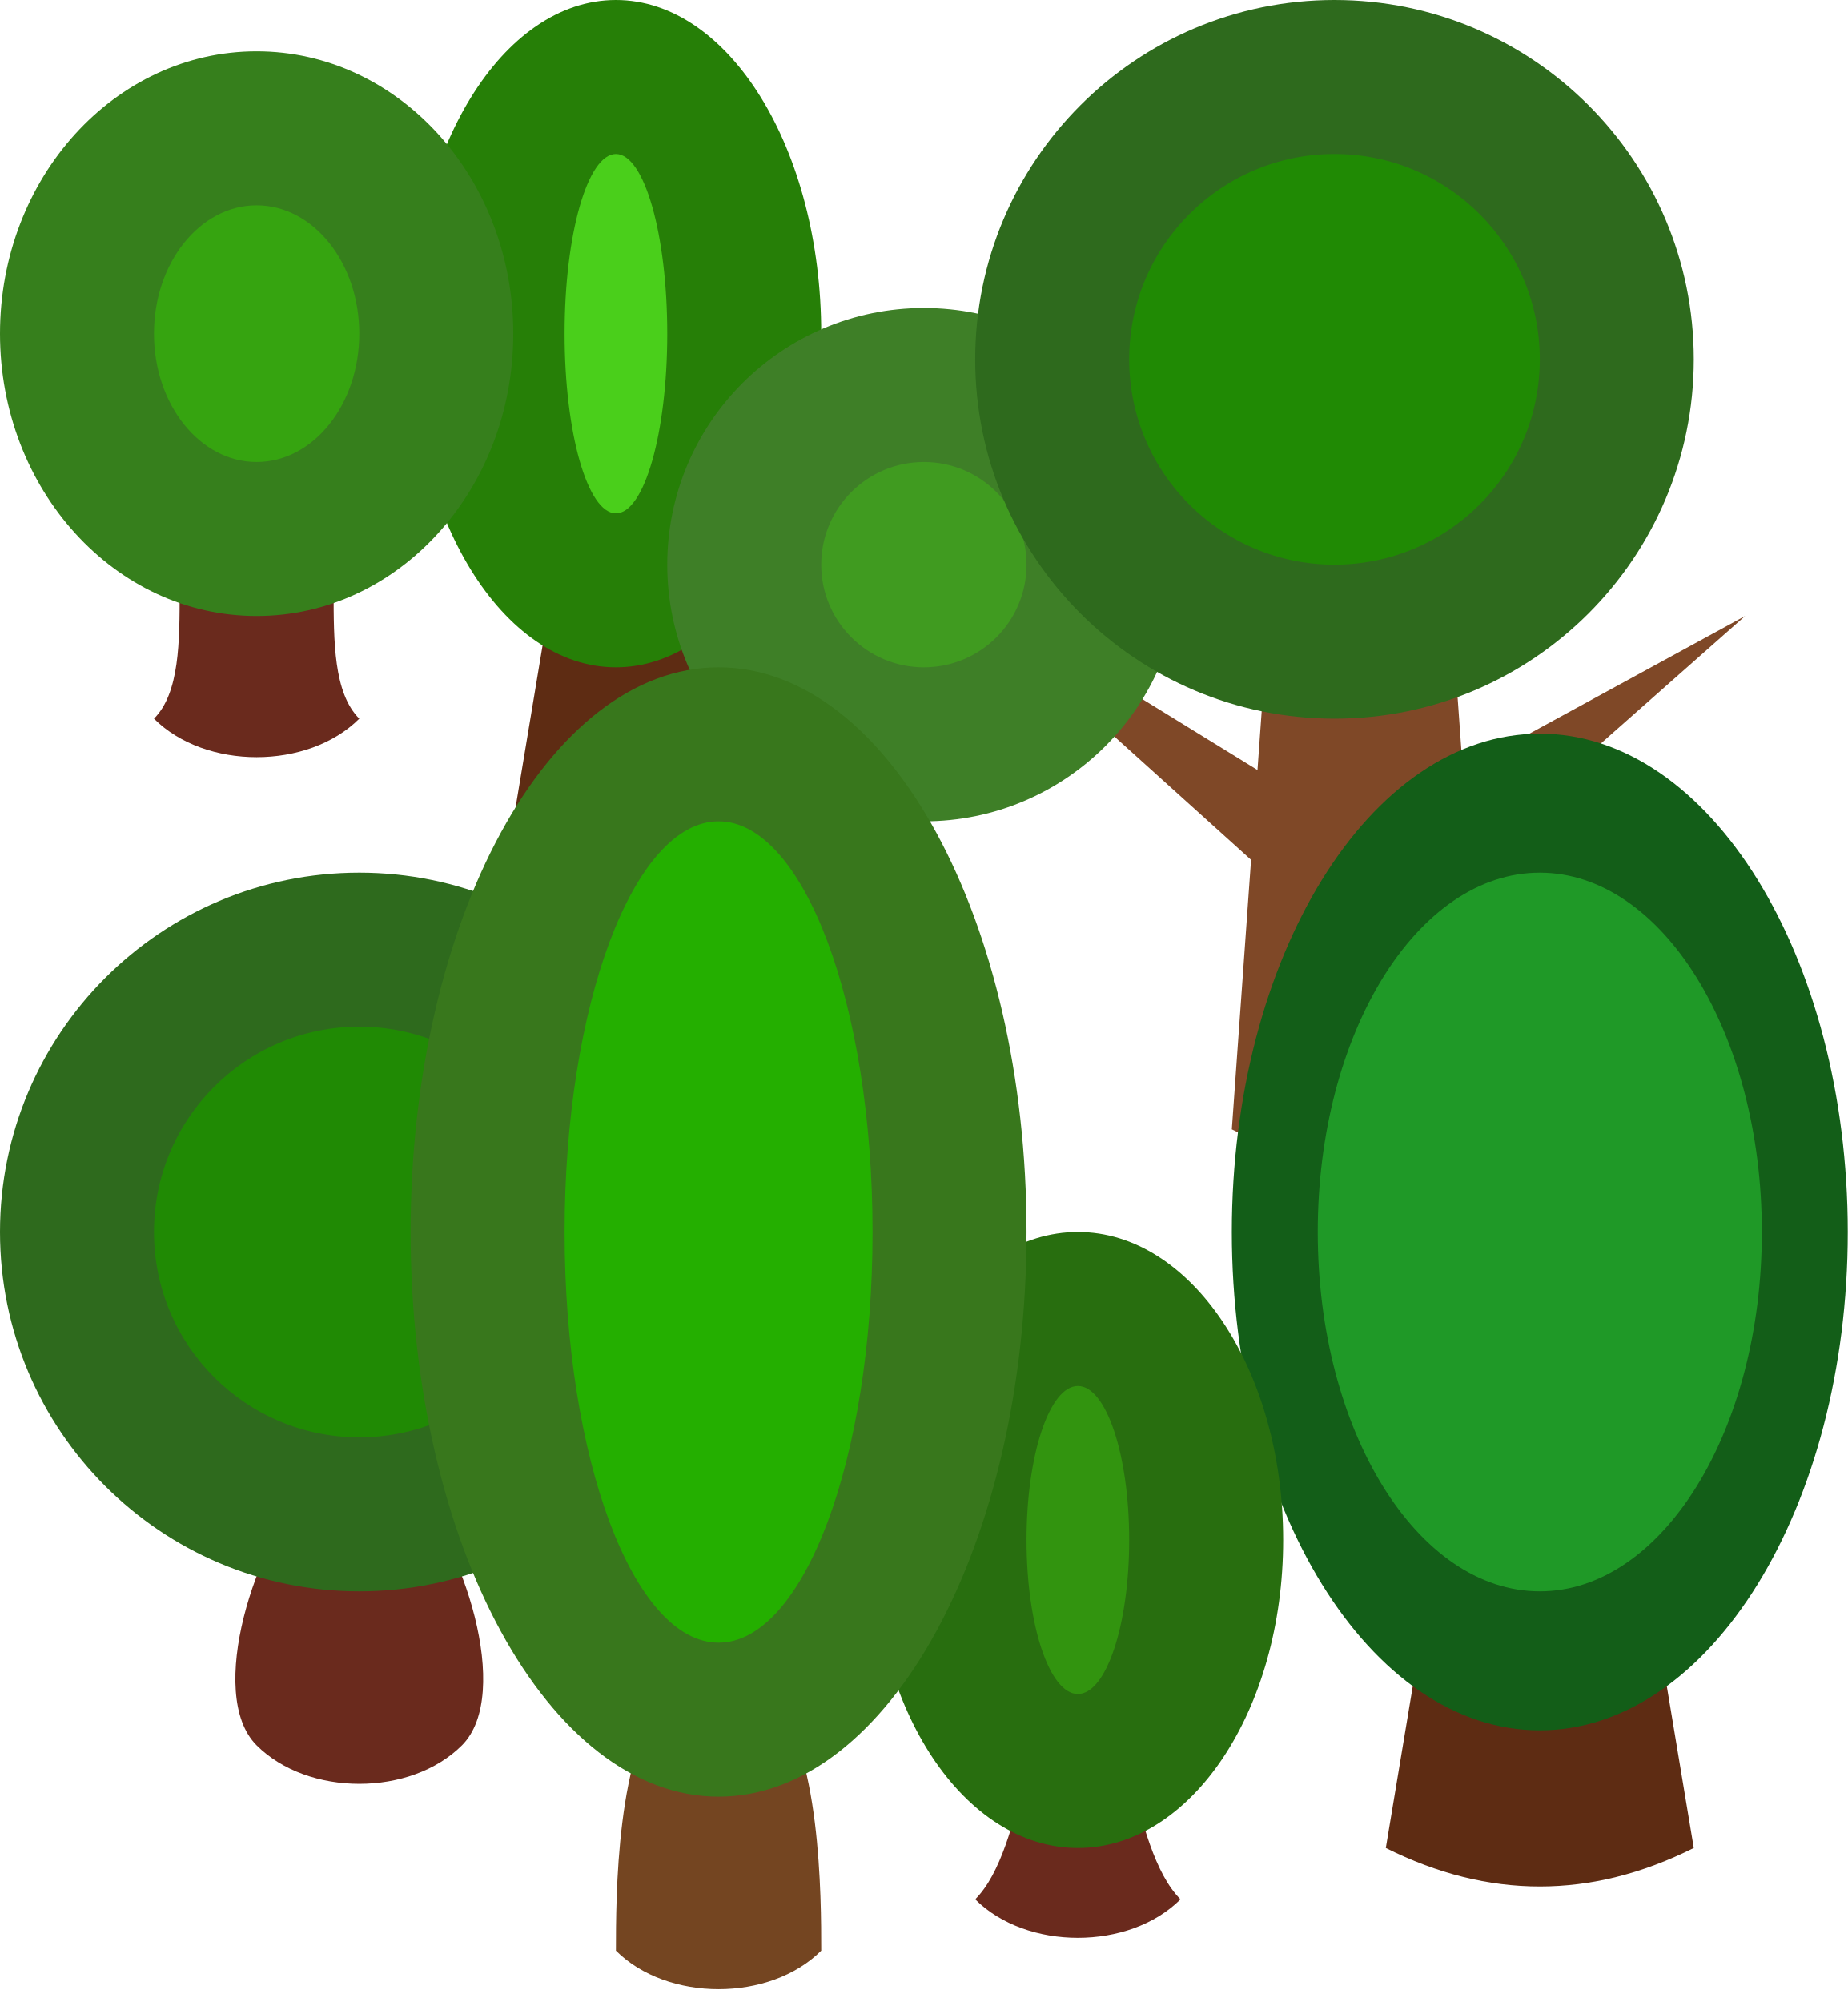
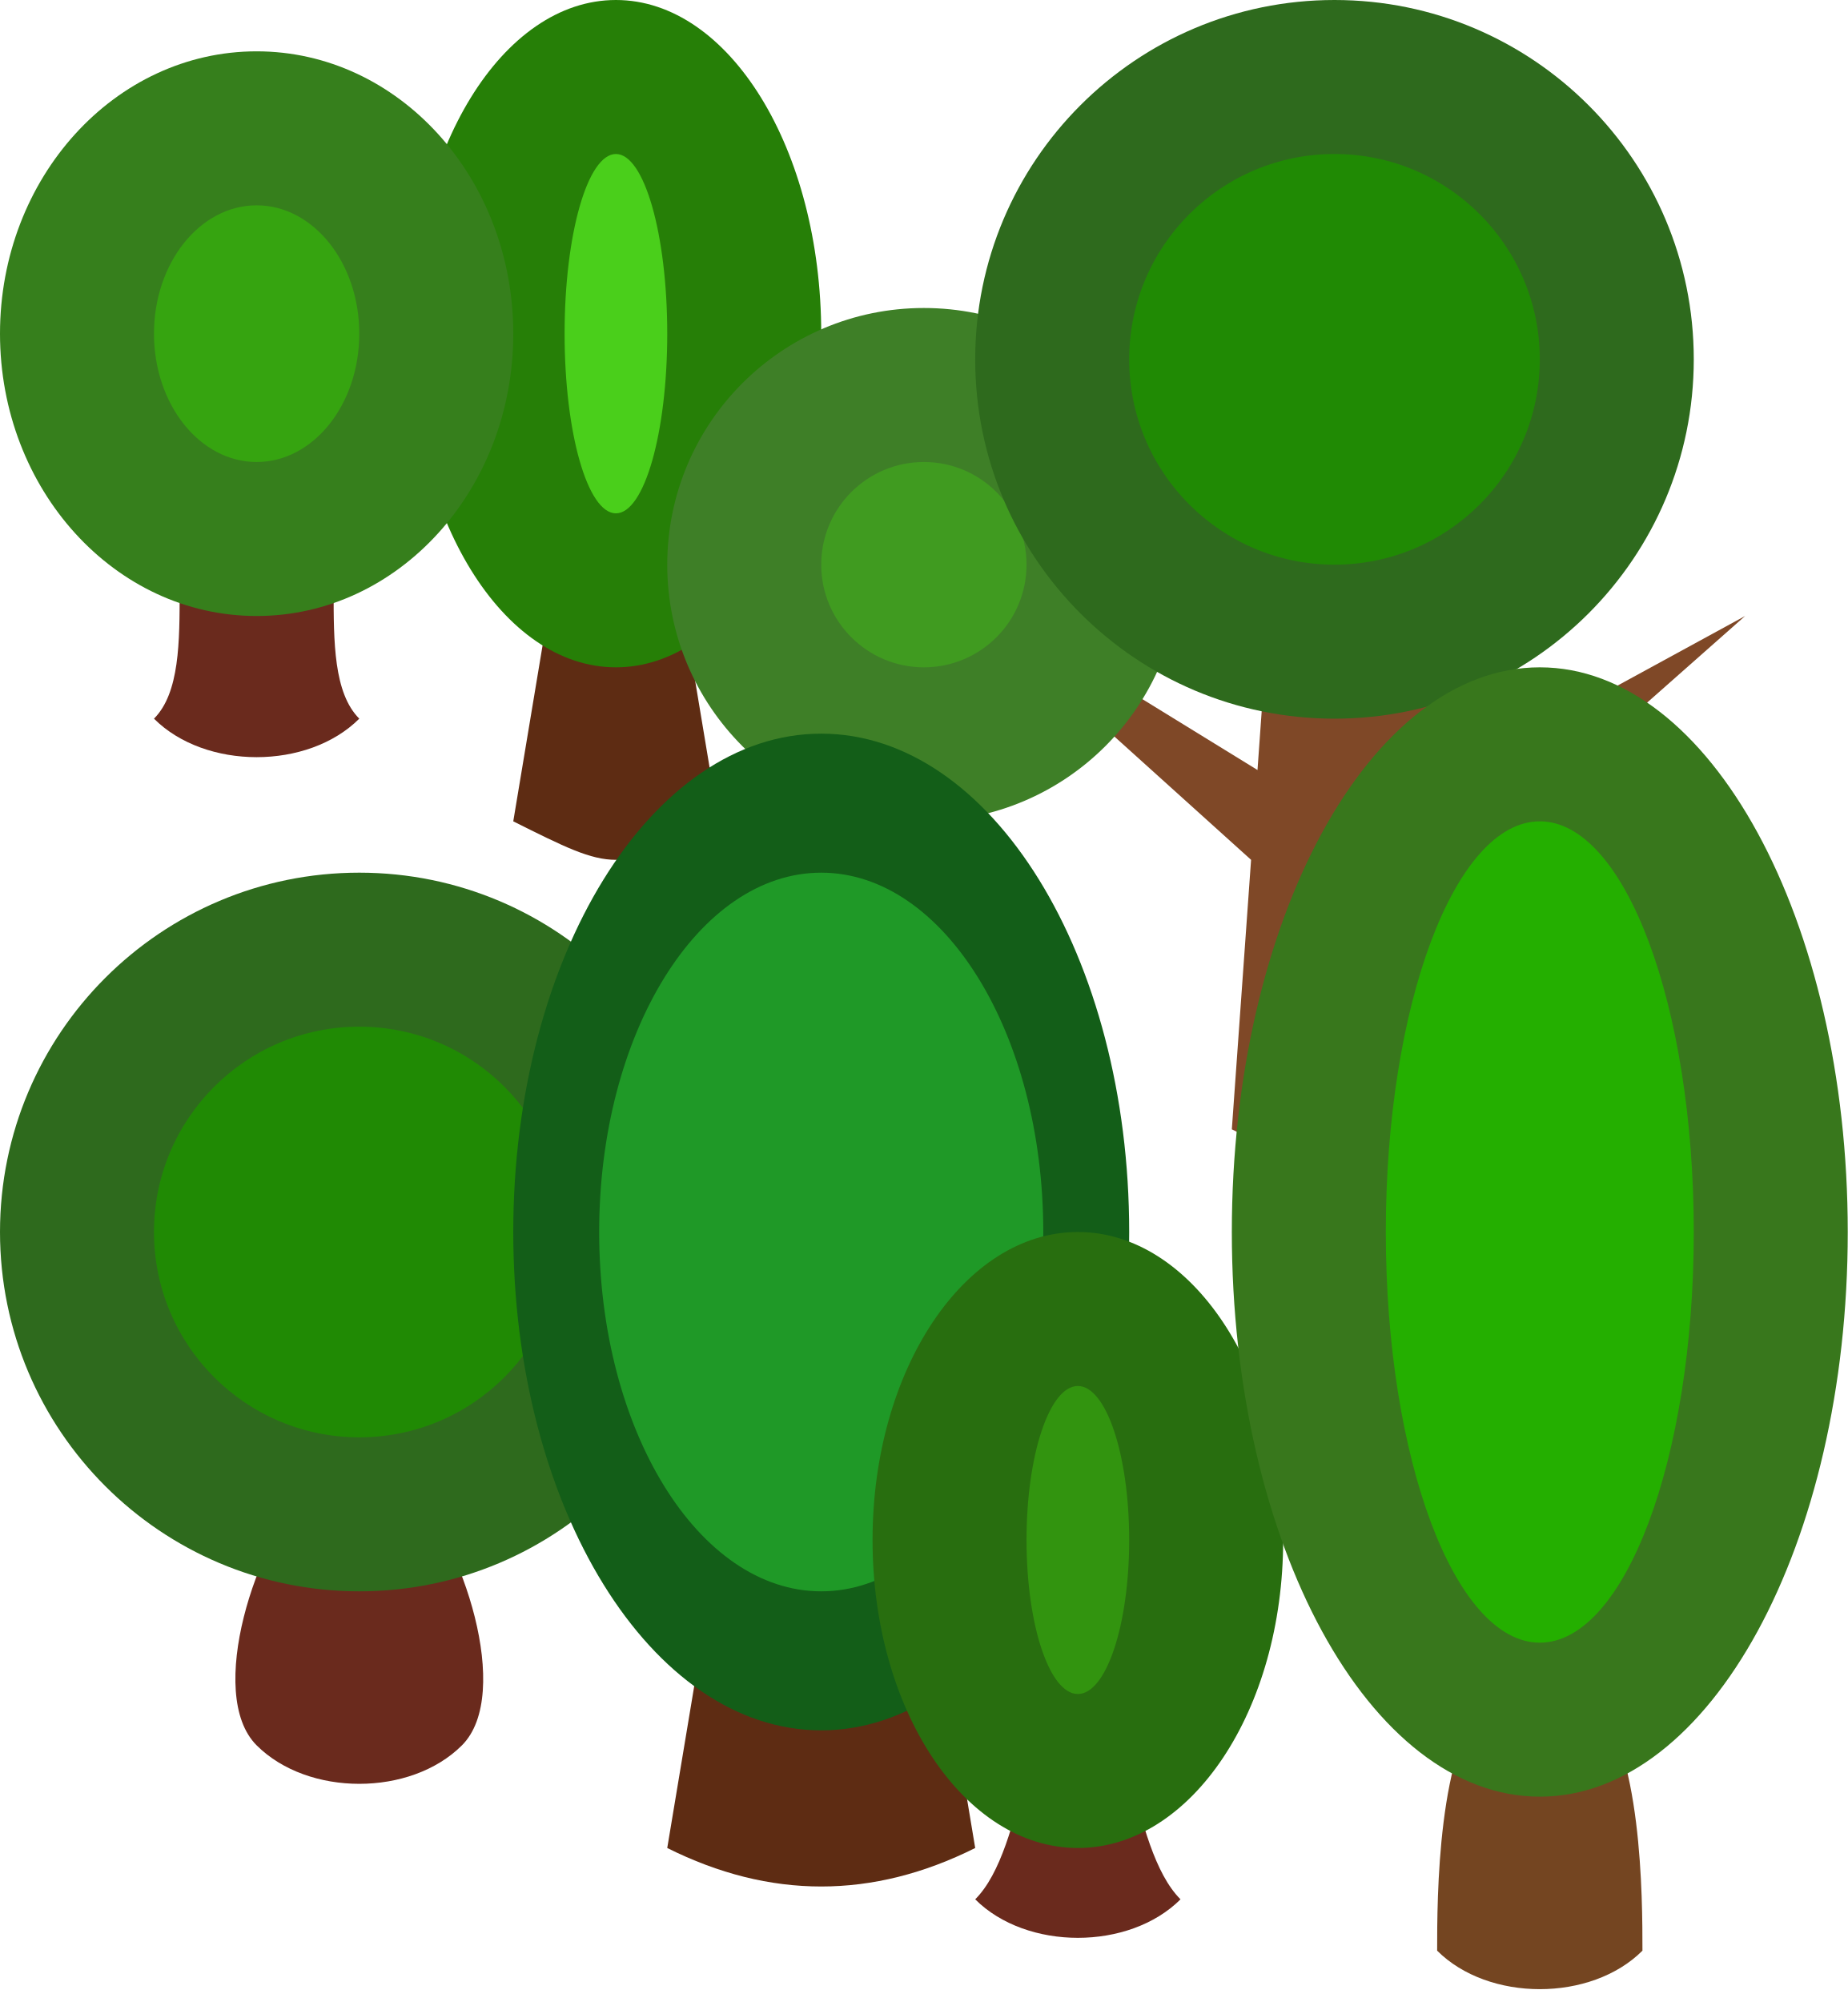
<svg xmlns="http://www.w3.org/2000/svg" id="svg2" width="36" height="39" version="1.0">
  <defs id="defs5">
    </defs>
  <path style="opacity:1;fill:#6a2a1d;fill-opacity:1;stroke:none;stroke-width:4;stroke-linecap:round;stroke-linejoin:round;stroke-miterlimit:4;stroke-dasharray:none;stroke-dashoffset:162;stroke-opacity:1" d="M 6,29 C 5,30 4,33 5,34 C 6,35 8,35 9,34 C 10,33 9,30 8,29 L 6,29 z" id="path3164" />
  <path style="opacity:1;fill:#7f4827;fill-opacity:1;stroke:none;stroke-width:4;stroke-linecap:round;stroke-linejoin:round;stroke-miterlimit:4;stroke-dasharray:none;stroke-dashoffset:162;stroke-opacity:1" d="M 24,22 L 24.375,16.75 L 18,11 L 24.5,15 L 25,8 L 28,8 L 28.125,9.75 L 30,9 L 28.25,11.5 L 28.5,15 L 34,12 L 28.625,16.75 L 29,22 C 27,23 26,23 24,22 z" id="path3210" />
  <path id="path3232" d="M 10,16 L 11,10 L 13,10 L 14,16 C 12,17 12,17 10,16 z" style="opacity:1;fill:#5e2c13;fill-opacity:1;stroke:none;stroke-width:4;stroke-linecap:round;stroke-linejoin:round;stroke-miterlimit:4;stroke-dasharray:none;stroke-dashoffset:162;stroke-opacity:1" />
  <path style="opacity:1;fill:#267f07;fill-opacity:1;stroke:none;stroke-width:4;stroke-linecap:round;stroke-linejoin:round;stroke-miterlimit:4;stroke-dasharray:none;stroke-dashoffset:162;stroke-opacity:1" id="path3230" d="M 15,5.5 A 3,6.5 0 1 1 9,5.5 A 3,6.5 0 1 1 15,5.5 z" transform="matrix(1.333333,0,0,1,-4,1)" />
  <path style="opacity:1;fill:#3e7f27;fill-opacity:1;stroke:none;stroke-width:4;stroke-linecap:round;stroke-linejoin:round;stroke-miterlimit:4;stroke-dasharray:none;stroke-dashoffset:162;stroke-opacity:1" id="path3212" d="M 10,6 A 5,5 0 1 1 0,6 A 5,5 0 1 1 10,6 z" transform="translate(13,5)" />
  <path transform="matrix(0.4,0,0,0.4,16,8.6)" d="M 10,6 A 5,5 0 1 1 0,6 A 5,5 0 1 1 10,6 z" id="path3216" style="opacity:1;fill:#409b20;fill-opacity:1;stroke:none;stroke-width:4;stroke-linecap:round;stroke-linejoin:round;stroke-miterlimit:4;stroke-dasharray:none;stroke-dashoffset:162;stroke-opacity:1" />
  <path transform="translate(9,-16)" d="M 24,23 A 7,7 0 1 1 10,23 A 7,7 0 1 1 24,23 z" id="path3222" style="opacity:1;fill:#2e6a1d;fill-opacity:1;stroke:none;stroke-width:4;stroke-linecap:round;stroke-linejoin:round;stroke-miterlimit:4;stroke-dasharray:none;stroke-dashoffset:162;stroke-opacity:1" />
  <path style="opacity:1;fill:#208a04;fill-opacity:1;stroke:none;stroke-width:4;stroke-linecap:round;stroke-linejoin:round;stroke-miterlimit:4;stroke-dasharray:none;stroke-dashoffset:162;stroke-opacity:1" id="path3224" d="M 24,23 A 7,7 0 1 1 10,23 A 7,7 0 1 1 24,23 z" transform="matrix(0.5714286,0,0,0.5714286,16.28571,-6.142858)" />
  <path style="opacity:1;fill:#2e6a1d;fill-opacity:1;stroke:none;stroke-width:4;stroke-linecap:round;stroke-linejoin:round;stroke-miterlimit:4;stroke-dasharray:none;stroke-dashoffset:162;stroke-opacity:1" id="path3168" d="M 24,23 A 7,7 0 1 1 10,23 A 7,7 0 1 1 24,23 z" transform="translate(-9.999999,1.000001)" />
  <path transform="matrix(0.5714286,0,0,0.5714286,-2.714286,10.85714)" d="M 24,23 A 7,7 0 1 1 10,23 A 7,7 0 1 1 24,23 z" id="path3170" style="opacity:1;fill:#208a04;fill-opacity:1;stroke:none;stroke-width:4;stroke-linecap:round;stroke-linejoin:round;stroke-miterlimit:4;stroke-dasharray:none;stroke-dashoffset:162;stroke-opacity:1" />
-   <path style="opacity:1;fill:#5e2c13;fill-opacity:1;stroke:none;stroke-width:4;stroke-linecap:round;stroke-linejoin:round;stroke-miterlimit:4;stroke-dasharray:none;stroke-dashoffset:162;stroke-opacity:1" d="M 27,36 L 28,30 L 32,30 L 33,36 C 31,37 29,37 27,36 z" id="path3194" />
-   <path style="opacity:1;fill:#135e18;fill-opacity:1;stroke:none;stroke-width:4;stroke-linecap:round;stroke-linejoin:round;stroke-miterlimit:4;stroke-dasharray:none;stroke-dashoffset:162;stroke-opacity:1" id="path3206" d="M 34,22 A 6,9.708 0 1 1 22,22 A 6,9.708 0 1 1 34,22 z" transform="translate(2,2.000001)" />
-   <path d="M 34,22 A 6,9.708 0 1 1 22,22 A 6,9.708 0 1 1 34,22 z" id="path3208" style="opacity:1;fill:#1f9927;fill-opacity:1;stroke:none;stroke-width:4;stroke-linecap:round;stroke-linejoin:round;stroke-miterlimit:4;stroke-dasharray:none;stroke-dashoffset:162;stroke-opacity:1" transform="matrix(0.7210396,0,0,0.7210396,9.81089,8.137129)" />
+   <path style="opacity:1;fill:#5e2c13;fill-opacity:1;stroke:none;stroke-width:4;stroke-linecap:round;stroke-linejoin:round;stroke-miterlimit:4;stroke-dasharray:none;stroke-dashoffset:162;stroke-opacity:1" d="M 13,36 L 14,30 L 18,30 L 19,36 C 17,37 15,37 13,36 z" id="path3194" />
+   <path style="opacity:1;fill:#135e18;fill-opacity:1;stroke:none;stroke-width:4;stroke-linecap:round;stroke-linejoin:round;stroke-miterlimit:4;stroke-dasharray:none;stroke-dashoffset:162;stroke-opacity:1" id="path3206" d="M 34,22 A 6,9.708 0 1 1 22,22 A 6,9.708 0 1 1 34,22 z" transform="translate(-12,2.000001)" />
+   <path d="M 34,22 A 6,9.708 0 1 1 22,22 A 6,9.708 0 1 1 34,22 z" id="path3208" style="opacity:1;fill:#1f9927;fill-opacity:1;stroke:none;stroke-width:4;stroke-linecap:round;stroke-linejoin:round;stroke-miterlimit:4;stroke-dasharray:none;stroke-dashoffset:162;stroke-opacity:1" transform="matrix(0.7210396,0,0,0.7210396,-4.18911,8.137129)" />
  <path id="path3226" d="M 4,9 C 3,10 4,13 3,14 C 4,15 6,15 7,14 C 6,13 7,10 6,9 L 4,9 z" style="opacity:1;fill:#6a2a1d;fill-opacity:1;stroke:none;stroke-width:4;stroke-linecap:round;stroke-linejoin:round;stroke-miterlimit:4;stroke-dasharray:none;stroke-dashoffset:162;stroke-opacity:1" />
  <path d="M 10,6 A 5,5 0 1 1 0,6 A 5,5 0 1 1 10,6 z" id="path3218" style="opacity:1;fill:#367f1c;fill-opacity:1;stroke:none;stroke-width:4;stroke-linecap:round;stroke-linejoin:round;stroke-miterlimit:4;stroke-dasharray:none;stroke-dashoffset:162;stroke-opacity:1" transform="matrix(1,0,0,1.1,0,-0.1)" />
  <path style="opacity:1;fill:#36a410;fill-opacity:1;stroke:none;stroke-width:4;stroke-linecap:round;stroke-linejoin:round;stroke-miterlimit:4;stroke-dasharray:none;stroke-dashoffset:162;stroke-opacity:1" id="path3220" d="M 10,6 A 5,5 0 1 1 0,6 A 5,5 0 1 1 10,6 z" transform="matrix(0.4,0,0,0.5,3,3.5)" />
  <path transform="matrix(0.3333333,0,0,0.5384615,8,3.538461)" d="M 15,5.5 A 3,6.5 0 1 1 9,5.5 A 3,6.5 0 1 1 15,5.5 z" id="path3234" style="opacity:1;fill:#4acf1b;fill-opacity:1;stroke:none;stroke-width:4;stroke-linecap:round;stroke-linejoin:round;stroke-miterlimit:4;stroke-dasharray:none;stroke-dashoffset:162;stroke-opacity:1" />
  <path style="opacity:1;fill:#6a2a1d;fill-opacity:1;stroke:none;stroke-width:4;stroke-linecap:round;stroke-linejoin:round;stroke-miterlimit:4;stroke-dasharray:none;stroke-dashoffset:162;stroke-opacity:1" d="M 19,37 C 20,38 22,38 23,37 C 22,36 22,33 21,32 C 20,33 20,36 19,37 z" id="path3236" />
  <path style="opacity:1;fill:#286e0f;fill-opacity:1;stroke:none;stroke-width:4;stroke-linecap:round;stroke-linejoin:round;stroke-miterlimit:4;stroke-dasharray:none;stroke-dashoffset:162;stroke-opacity:1" id="path3238" d="M 24,30 A 3,6 0 1 1 18,30 A 3,6 0 1 1 24,30 z" transform="matrix(1.333333,0,0,1,-7,0)" />
  <path d="M 24,30 A 3,6 0 1 1 18,30 A 3,6 0 1 1 24,30 z" id="path3240" style="opacity:1;fill:#32940f;fill-opacity:1;stroke:none;stroke-width:4;stroke-linecap:round;stroke-linejoin:round;stroke-miterlimit:4;stroke-dasharray:none;stroke-dashoffset:162;stroke-opacity:1" transform="matrix(0.3333333,0,0,0.5,14,15)" />
-   <path style="opacity:1;fill:#744521;fill-opacity:1;stroke:none;stroke-width:4;stroke-linecap:round;stroke-linejoin:round;stroke-miterlimit:4;stroke-dasharray:none;stroke-dashoffset:162;stroke-opacity:1" d="M 12,38 C 12,37 12,34 13,33 L 15,33 C 16,34 16,37 16,38 C 15,39 13,39 12,38 z" id="path2386" />
-   <path style="opacity:1;fill:#38771c;fill-opacity:1;stroke:none;stroke-width:4;stroke-linecap:round;stroke-linejoin:round;stroke-miterlimit:4;stroke-dasharray:none;stroke-dashoffset:162;stroke-opacity:1" id="path3160" d="M 18,21 A 9,9 0 1 1 0,21 A 9,9 0 1 1 18,21 z" transform="matrix(0.6666667,0,0,1.222222,8,-1.666666)" />
-   <path transform="matrix(0.3333333,0,0,0.8888889,11,5.333335)" d="M 18,21 A 9,9 0 1 1 0,21 A 9,9 0 1 1 18,21 z" id="path3162" style="opacity:1;fill:#24af00;fill-opacity:1;stroke:none;stroke-width:4;stroke-linecap:round;stroke-linejoin:round;stroke-miterlimit:4;stroke-dasharray:none;stroke-dashoffset:162;stroke-opacity:1" />
+   <path style="opacity:1;fill:#744521;fill-opacity:1;stroke:none;stroke-width:4;stroke-linecap:round;stroke-linejoin:round;stroke-miterlimit:4;stroke-dasharray:none;stroke-dashoffset:162;stroke-opacity:1" d="M 28,38 C 28,37 28,34 29,33 L 31,33 C 32,34 32,37 32,38 C 31,39 29,39 28,38 z" id="path2386" />
+   <path style="opacity:1;fill:#38771c;fill-opacity:1;stroke:none;stroke-width:4;stroke-linecap:round;stroke-linejoin:round;stroke-miterlimit:4;stroke-dasharray:none;stroke-dashoffset:162;stroke-opacity:1" id="path3160" d="M 18,21 A 9,9 0 1 1 0,21 A 9,9 0 1 1 18,21 z" transform="matrix(0.6666667,0,0,1.222222,24,-1.666666)" />
+   <path transform="matrix(0.3333333,0,0,0.8888889,27,5.333335)" d="M 18,21 A 9,9 0 1 1 0,21 A 9,9 0 1 1 18,21 z" id="path3162" style="opacity:1;fill:#24af00;fill-opacity:1;stroke:none;stroke-width:4;stroke-linecap:round;stroke-linejoin:round;stroke-miterlimit:4;stroke-dasharray:none;stroke-dashoffset:162;stroke-opacity:1" />
</svg>
